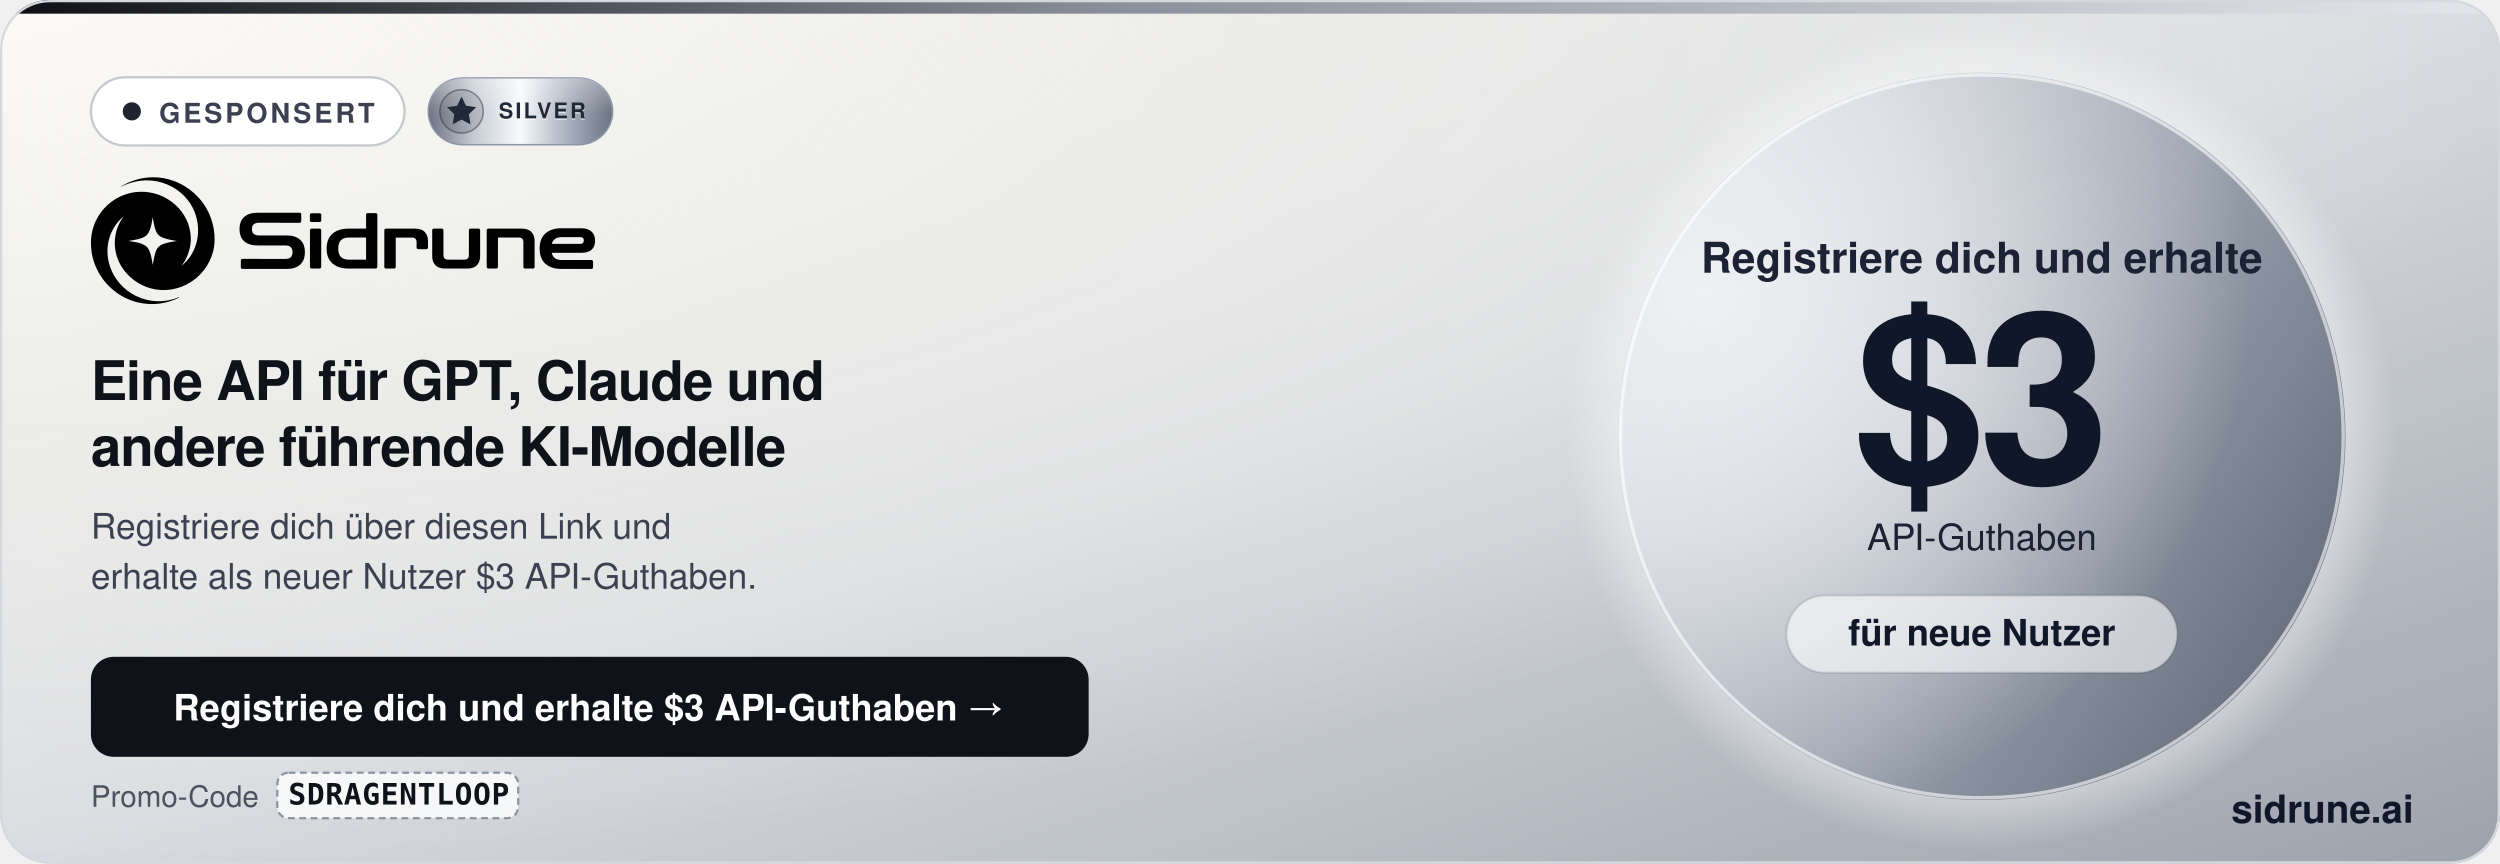
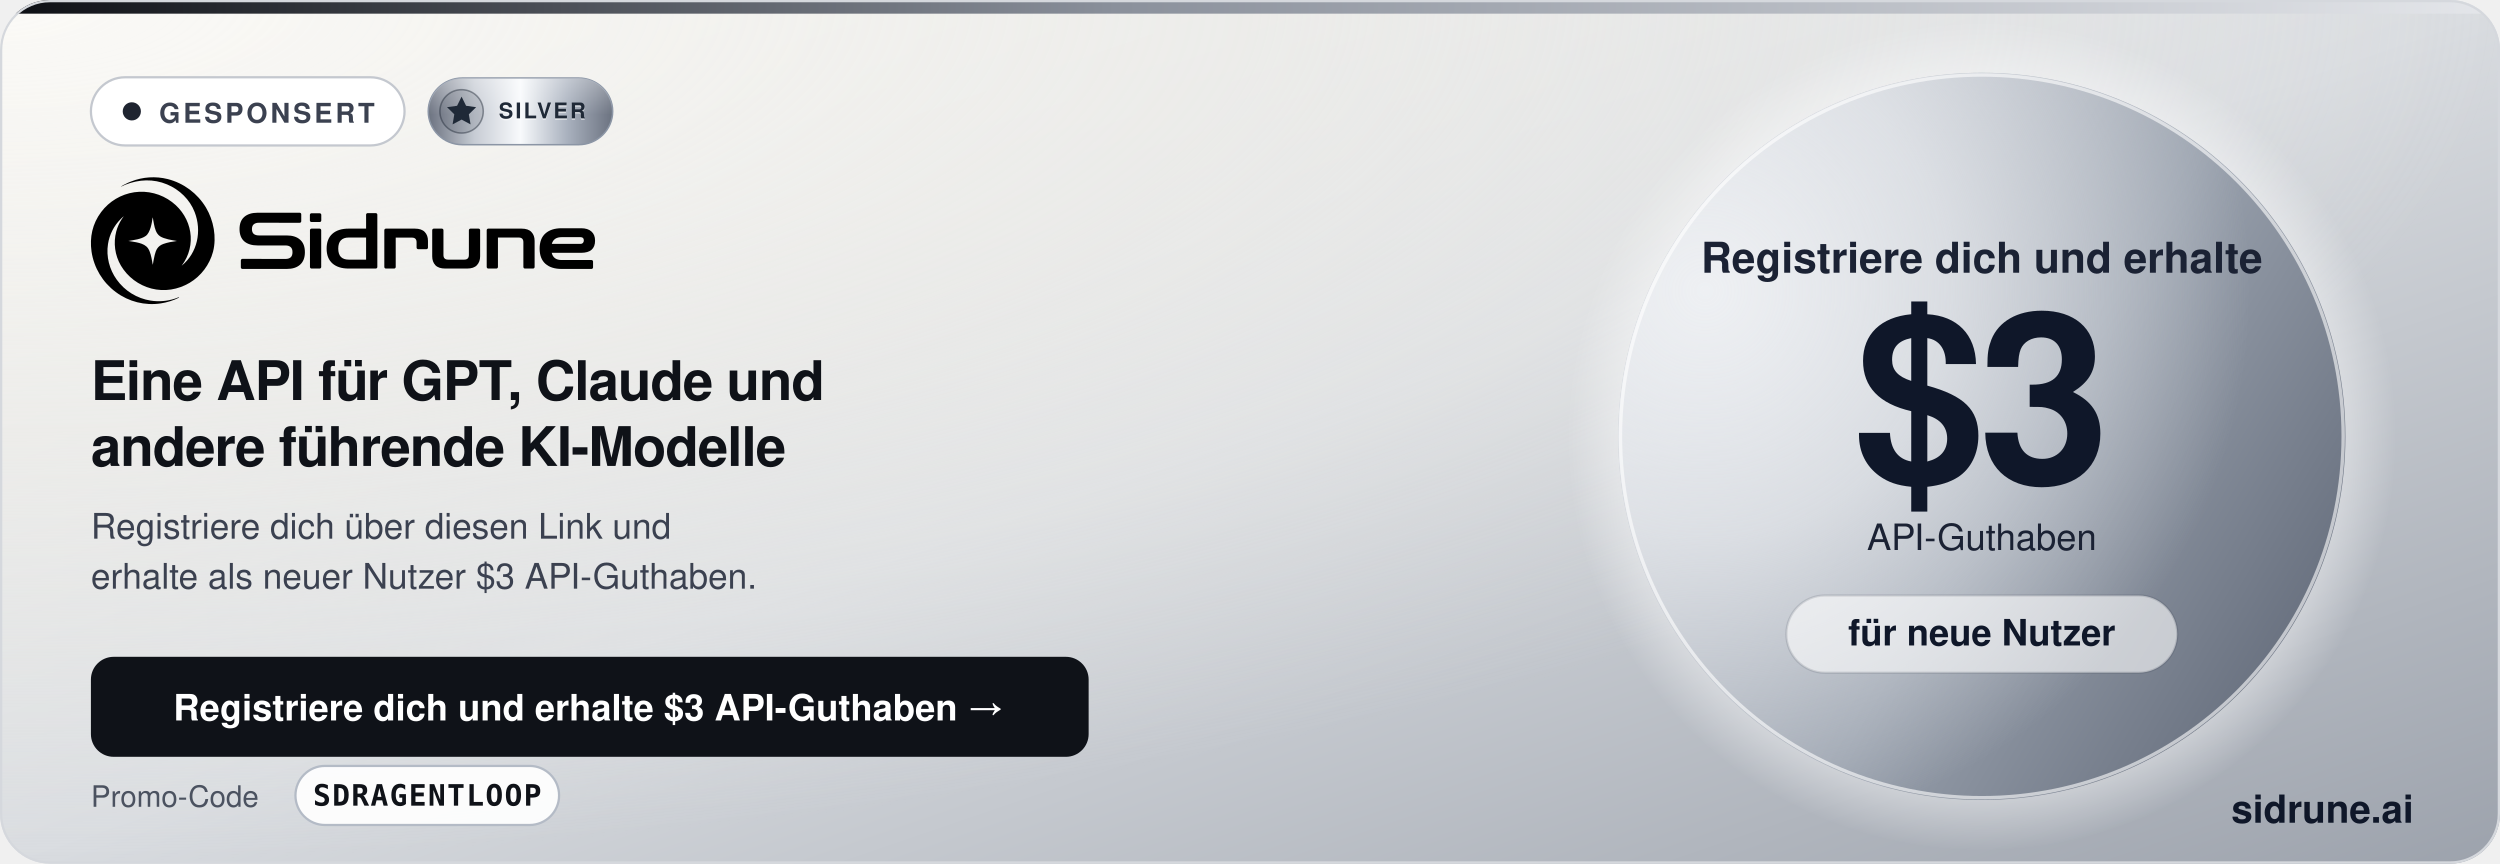
<svg xmlns="http://www.w3.org/2000/svg" width="1100" height="380" viewBox="0 0 1100 380" role="img" aria-label="Sidrune AI (Silver Sponsor): Eine API für GPT, Claude und andere führende KI-Modelle. Registriere dich und erhalte $3 API-Guthaben.">
  <defs>
    <linearGradient id="bg" x1="0" y1="0" x2="1" y2="1">
      <stop offset="0" stop-color="#f4f3ef" />
      <stop offset=".5" stop-color="#d9dce0" />
      <stop offset="1" stop-color="#9ca2ac" />
    </linearGradient>
    <radialGradient id="hl" cx="0" cy="0" r="1" gradientUnits="objectBoundingBox">
      <stop offset="0" stop-color="#fbfaf7" />
      <stop offset=".5" stop-color="#f1f0ec" stop-opacity=".6" />
      <stop offset="1" stop-color="#f1f0ec" stop-opacity="0" />
    </radialGradient>
    <linearGradient id="stripe" x1="0" y1="0" x2="1" y2="0">
      <stop offset="0" stop-color="#0b0d12" />
      <stop offset=".45" stop-color="#8b919c" />
      <stop offset="1" stop-color="#e5e7eb" />
    </linearGradient>
    <radialGradient id="orbHl" cx=".12" cy=".3" r=".75">
      <stop offset="0" stop-color="#eef0f3" />
      <stop offset=".45" stop-color="#eef0f3" stop-opacity=".7" />
      <stop offset="1" stop-color="#eef0f3" stop-opacity="0" />
    </radialGradient>
    <linearGradient id="orb" x1="0" y1=".2" x2="1" y2=".8">
      <stop offset="0" stop-color="#c9cdd4" />
      <stop offset=".55" stop-color="#9aa2ae" />
      <stop offset="1" stop-color="#626a79" />
    </linearGradient>
    <radialGradient id="orbGlow" cx=".5" cy=".5" r=".5">
      <stop offset=".88" stop-color="#ffffff" stop-opacity=".35" />
      <stop offset="1" stop-color="#ffffff" stop-opacity="0" />
    </radialGradient>
    <clipPath id="card">
      <rect width="1100" height="380" rx="22" />
    </clipPath>
  </defs>
  <g clip-path="url(#card)">
    <rect width="1100" height="380" fill="url(#bg)" />
    <rect width="1100" height="380" fill="url(#hl)" />
    <rect width="1100" height="6" fill="url(#stripe)" />
    <rect x=".5" y=".5" width="1099" height="379" rx="21.5" fill="none" stroke="#d5d8dd" />
  </g>
  <rect x="40" y="34" width="138" height="30" rx="15" fill="#ffffff" stroke="#c4c8cf" />
  <circle cx="58" cy="49" r="4" fill="#1f2430" />
  <text x="70" y="54" font-family="-apple-system, BlinkMacSystemFont, 'Segoe UI', Helvetica, Arial, sans-serif" font-size="12" font-weight="700" letter-spacing="1.3" fill="#3b4150">GESPONSERT</text>
  <svg x="188" y="34" width="82" height="30" viewBox="0 0 120 44">
    <defs>
      <linearGradient id="bm" x1="0" y1="0" x2="1" y2="0">
        <stop offset="0.00" stop-color="#6b7280" />
        <stop offset="0.25" stop-color="#c7ccd4" />
        <stop offset="0.50" stop-color="#f8fafc" />
        <stop offset="0.75" stop-color="#aab2bf" />
        <stop offset="1.00" stop-color="#6b7280" />
      </linearGradient>
      <linearGradient id="bs" x1="0" y1="0" x2="0" y2="1">
        <stop offset="0" stop-color="#fff" stop-opacity=".32" />
        <stop offset=".55" stop-color="#fff" stop-opacity="0" />
      </linearGradient>
    </defs>
    <rect x=".5" y=".5" width="119" height="43" rx="22" fill="url(#bm)" stroke="#8b95a5" />
    <rect x=".5" y=".5" width="119" height="43" rx="22" fill="url(#bs)" />
    <circle cx="22" cy="22" r="14" fill="#1f2937" fill-opacity=".14" stroke="#1f2937" stroke-opacity=".45" />
    <path d="M22 12.5l2.9 5.9 6.5.9-4.7 4.6 1.1 6.5L22 27.3l-5.8 3.1 1.1-6.5-4.7-4.6 6.5-.9z" fill="#1f2937" />
    <text x="46" y="27.5" text-anchor="start" font-family="-apple-system, BlinkMacSystemFont, 'Segoe UI', Helvetica, Arial, sans-serif" font-size="14" font-weight="800" letter-spacing="1.4" fill="#ffffff" fill-opacity=".55">SILVER</text>
    <text x="46" y="26.5" text-anchor="start" font-family="-apple-system, BlinkMacSystemFont, 'Segoe UI', Helvetica, Arial, sans-serif" font-size="14" font-weight="800" letter-spacing="1.4" fill="#1f2937">SILVER</text>
  </svg>
  <svg x="40" y="78" width="222" height="56" viewBox="0 0 555 140" fill="none">
    <path d="M166.677 100.837C165.714 100.837 164.933 100.056 164.933 99.093V91.495C164.933 90.531 165.716 89.75 166.68 89.752L213.976 89.834C216.478 89.834 218.383 89.265 219.691 88.128C221.055 86.934 221.738 85.029 221.738 82.413C221.738 79.798 221.055 77.921 219.691 76.784C218.383 75.59 216.478 74.993 213.976 74.993H183.442C177.13 74.993 172.212 73.486 168.686 70.473C165.218 67.402 163.483 62.91 163.483 56.997C163.483 51.083 165.218 46.619 168.686 43.606C172.212 40.535 177.13 39 183.442 39H229.632C230.595 39 231.376 39.781 231.376 40.744V48.341C231.376 49.305 230.593 50.087 229.629 50.085L184.892 50.003C182.447 50.003 180.542 50.571 179.177 51.709C177.812 52.789 177.13 54.551 177.13 56.997C177.13 59.442 177.812 61.233 179.177 62.37C180.542 63.45 182.447 63.99 184.892 63.99H215.426C221.738 63.99 226.628 65.554 230.096 68.682C233.622 71.752 235.384 76.329 235.384 82.413C235.384 88.441 233.622 93.018 230.096 96.145C226.628 99.273 221.738 100.837 215.426 100.837H166.677Z" fill="black" />
    <path d="M242.699 100.41C241.736 100.41 240.956 99.629 240.956 98.666V58.228C240.956 57.266 241.736 56.485 242.699 56.485H251.579C252.542 56.485 253.323 57.266 253.323 58.228V98.666C253.323 99.629 252.542 100.41 251.579 100.41H242.699ZM242.614 49.235C241.651 49.235 240.87 48.454 240.87 47.491V41.341C240.87 40.378 241.651 39.597 242.614 39.597H251.665C252.628 39.597 253.408 40.378 253.408 41.341V47.491C253.408 48.454 252.628 49.235 251.665 49.235H242.614Z" fill="black" />
    <path d="M315.064 98.666C315.064 99.629 314.284 100.41 313.321 100.41H302.697V41.17C302.697 40.207 303.478 39.426 304.441 39.426H313.321C314.284 39.426 315.064 40.207 315.064 41.17V98.666ZM312.932 100.41H283.506C275.887 100.41 269.945 98.534 265.68 94.781C261.416 91.028 259.283 85.598 259.283 78.49C259.283 71.326 261.416 65.867 265.68 62.114C269.945 58.361 275.887 56.485 283.506 56.485H312.079V66.293H283.506C279.81 66.293 276.967 67.317 274.977 69.364C273.044 71.354 272.077 74.396 272.077 78.49C272.077 82.527 273.044 85.569 274.977 87.616C276.967 89.606 279.81 90.602 283.506 90.602H312.932V100.41Z" fill="black" />
    <path d="M324.496 100.41C323.533 100.41 322.753 99.629 322.753 98.666V58.228C322.753 57.266 323.533 56.485 324.496 56.485H356.358C361.304 56.485 364.944 57.736 367.275 60.238C369.606 62.683 370.772 65.924 370.772 69.961V77.344C370.772 78.306 369.991 79.087 369.028 79.087H359.978C359.015 79.087 358.234 78.306 358.234 77.344V71.496C358.234 68.085 356.528 66.379 353.116 66.379H335.29V98.666C335.29 99.629 334.51 100.41 333.547 100.41H324.496Z" fill="black" />
    <path d="M389.841 100.41C384.837 100.41 381.17 99.159 378.839 96.657C376.564 94.155 375.427 90.914 375.427 86.934V58.228C375.427 57.266 376.208 56.485 377.171 56.485H386.051C387.014 56.485 387.794 57.266 387.794 58.228V85.484C387.794 88.896 389.5 90.602 392.912 90.602H410.652C414.064 90.602 415.77 88.896 415.77 85.484V58.228C415.77 57.266 416.551 56.485 417.514 56.485H426.394C427.357 56.485 428.137 57.266 428.137 58.228V86.934C428.137 90.914 426.972 94.155 424.64 96.657C422.366 99.159 418.727 100.41 413.723 100.41H389.841Z" fill="black" />
    <path d="M437.111 100.41C436.148 100.41 435.368 99.629 435.368 98.666V58.228C435.368 57.266 436.148 56.485 437.111 56.485H473.664C478.668 56.485 482.307 57.736 484.581 60.238C486.913 62.683 488.078 65.924 488.078 69.961V98.666C488.078 99.629 487.298 100.41 486.335 100.41H477.455C476.492 100.41 475.711 99.629 475.711 98.666V71.411C475.711 67.999 474.005 66.293 470.593 66.293H447.735V98.666C447.735 99.629 446.954 100.41 445.991 100.41H437.111Z" fill="black" />
    <path d="M517.816 100.837C510.196 100.837 504.254 98.96 499.99 95.207C495.725 91.398 493.593 85.825 493.593 78.49C493.593 71.098 495.725 65.526 499.99 61.773C504.254 57.963 510.196 56.058 517.816 56.058H539.139C544.142 56.058 547.952 57.252 550.568 59.641C553.24 61.972 554.576 65.327 554.576 69.705C554.576 78.632 549.431 83.096 539.139 83.096H506.898C508.092 88.384 511.732 91.028 517.816 91.028H550.615C551.578 91.028 552.359 91.809 552.359 92.772V99.093C552.359 100.056 551.578 100.837 550.615 100.837H517.816ZM517.816 65.867C511.959 65.867 508.348 68.34 506.984 73.287H538.542C539.679 73.287 540.56 72.946 541.186 72.264C541.868 71.582 542.209 70.643 542.209 69.449C542.209 67.061 540.987 65.867 538.542 65.867H517.816Z" fill="black" />
    <path d="M44.235 4.62C57.028 -0.439 71.083 -1.37 84.431 1.959C102.102 6.455 117.272 17.769 126.62 33.424C134.978 47.528 138.457 65.863 134.342 81.855C130.526 96.213 121.258 108.516 108.509 116.146C95.806 123.62 80.882 126.1 66.54 122.379C52.503 118.74 40.467 109.71 33.048 97.25C26.378 85.884 24.518 72.327 27.88 59.584C29.178 54.732 31.242 50.118 33.993 45.916C34.731 44.782 35.467 43.866 36.214 42.792C35.207 43.522 33.599 45.121 32.666 46.041C25.255 53.469 20.397 63.061 18.795 73.431C16.612 87.065 20.342 101.499 28.415 112.644C37.254 124.995 50.679 133.285 65.682 135.653C74.662 137.077 83.854 136.328 92.486 133.47C93.365 133.172 95.763 132.362 96.456 131.989C96.933 132.112 96.806 132.004 97.019 132.348C91.26 135.385 83.354 137.791 76.921 138.736C59.442 141.385 41.63 136.914 27.473 126.325C12.951 115.619 3.306 99.556 0.684 81.705C-1.565 66.004 1.674 51.04 11.267 38.264C20.077 26.48 33.185 18.653 47.737 16.483C62.406 14.368 77.311 18.219 89.12 27.175C111.458 44.057 116.927 74.736 99.793 97.321C117.364 83.149 122.142 59.018 114.144 38.348C108.756 24.424 97.499 13.624 83.816 7.87C68.723 1.524 52.871 2.234 37.835 8.202C36.673 8.834 34.601 9.749 33.371 10.282L33.203 10.144C34.126 9.347 36.995 7.82 37.875 7.471C39.544 6.475 42.38 5.353 44.235 4.62ZM67.894 44.065C67.176 49.953 65.386 60.824 60.353 64.501C55.298 68.195 47.264 68.949 41.227 70.067C48.218 71.333 58.62 71.916 62.842 78.202C65.392 81.998 66.472 87.689 67.296 92.138C67.441 92.918 67.81 95.783 68.014 96.31C68.294 95.761 68.704 92.575 68.847 91.769C69.222 89.679 69.659 87.602 70.16 85.539C71.579 79.728 73.544 75.638 79.586 73.379C83.966 71.742 89.967 70.69 94.641 70.088C89.253 69.155 80.571 67.888 76.079 64.905C74.935 64.147 73.944 63.179 73.157 62.054C70.309 58.051 69.553 52.355 68.647 47.644C68.542 47.099 68.192 44.35 67.894 44.065ZM33.197 10.339C33.114 10.359 33.17 10.352 33.028 10.311C33.061 10.274 33.101 10.236 33.147 10.194L33.197 10.339ZM33.203 10.144C33.183 10.161 33.165 10.178 33.147 10.194L33.134 10.157L33.171 10.118L33.203 10.144Z" fill="black" />
  </svg>
  <text x="40" y="176" font-family="-apple-system, BlinkMacSystemFont, 'Segoe UI', Helvetica, Arial, sans-serif" font-size="24" font-weight="800" letter-spacing="-0.4" fill="#0f1218">Eine API für GPT, Claude und</text>
  <text x="40" y="205" font-family="-apple-system, BlinkMacSystemFont, 'Segoe UI', Helvetica, Arial, sans-serif" font-size="24" font-weight="800" letter-spacing="-0.4" fill="#0f1218">andere führende KI-Modelle</text>
  <text x="40" y="237" font-family="-apple-system, BlinkMacSystemFont, 'Segoe UI', Helvetica, Arial, sans-serif" font-size="15.5" fill="#3b4150">Registriere dich über diesen Link und</text>
  <text x="40" y="259" font-family="-apple-system, BlinkMacSystemFont, 'Segoe UI', Helvetica, Arial, sans-serif" font-size="15.5" fill="#3b4150">erhalte als neuer Nutzer $3 API-Guthaben.</text>
  <rect x="40" y="289" width="439" height="44" rx="10" fill="#0f1218" />
  <text x="259" y="317" text-anchor="middle" font-family="-apple-system, BlinkMacSystemFont, 'Segoe UI', Helvetica, Arial, sans-serif" font-size="16" font-weight="800" fill="#ffffff">Registriere dich und erhalte $3 API-Guthaben →</text>
  <text x="40" y="355" font-family="-apple-system, BlinkMacSystemFont, 'Segoe UI', Helvetica, Arial, sans-serif" font-size="13" fill="#4b5260">Promo-Code</text>
-   <rect x="122" y="340" width="106" height="20" rx="5" fill="#ffffff" fill-opacity=".8" stroke="#8d95a1" stroke-width="1" stroke-dasharray="3 2" />
-   <text x="175.5" y="354" text-anchor="middle" font-family="'SF Mono', ui-monospace, Menlo, Consolas, monospace" font-size="13" font-weight="800" letter-spacing=".3" fill="#0f1218">SDRAGENTLOOP</text>
+   <rect x="130" y="337" width="116" height="26" rx="13" fill="#ffffff" fill-opacity=".92" stroke="#b4bbc6" stroke-width="1" />
+   <text x="188" y="354.5" text-anchor="middle" font-family="'SF Mono', ui-monospace, Menlo, Consolas, monospace" font-size="13" font-weight="800" letter-spacing=".6" fill="#0f1218">SDRAGENTLOOP</text>
  <circle cx="872" cy="192" r="182" fill="url(#orbGlow)" />
  <circle cx="872" cy="192" r="160" fill="url(#orb)" />
  <circle cx="872" cy="192" r="160" fill="url(#orbHl)" />
  <circle cx="872" cy="192" r="159" fill="none" stroke="#ffffff" stroke-opacity=".6" stroke-width="1.5" />
  <text x="872" y="120" text-anchor="middle" font-family="-apple-system, BlinkMacSystemFont, 'Segoe UI', Helvetica, Arial, sans-serif" font-size="18.7" font-weight="600" fill="#1b2234">Registriere dich und erhalte</text>
  <text x="872" y="212" text-anchor="middle" font-family="-apple-system, BlinkMacSystemFont, 'Segoe UI', Helvetica, Arial, sans-serif" font-size="104" font-weight="800" letter-spacing="-3" fill="#0f1729">$3</text>
  <text x="872" y="242" text-anchor="middle" font-family="-apple-system, BlinkMacSystemFont, 'Segoe UI', Helvetica, Arial, sans-serif" font-size="16" fill="#1b2234">API-Guthaben</text>
  <rect x="786" y="262" width="172" height="34" rx="17" fill="#ffffff" fill-opacity=".6" stroke="#0f1729" stroke-opacity=".12" />
  <text x="872" y="284" text-anchor="middle" font-family="-apple-system, BlinkMacSystemFont, 'Segoe UI', Helvetica, Arial, sans-serif" font-size="16" font-weight="700" fill="#0f1729">für neue Nutzer</text>
  <text x="1062" y="362" text-anchor="end" font-family="-apple-system, BlinkMacSystemFont, 'Segoe UI', Helvetica, Arial, sans-serif" font-size="17" font-weight="800" fill="#0f1729">sidrune.ai</text>
</svg>
